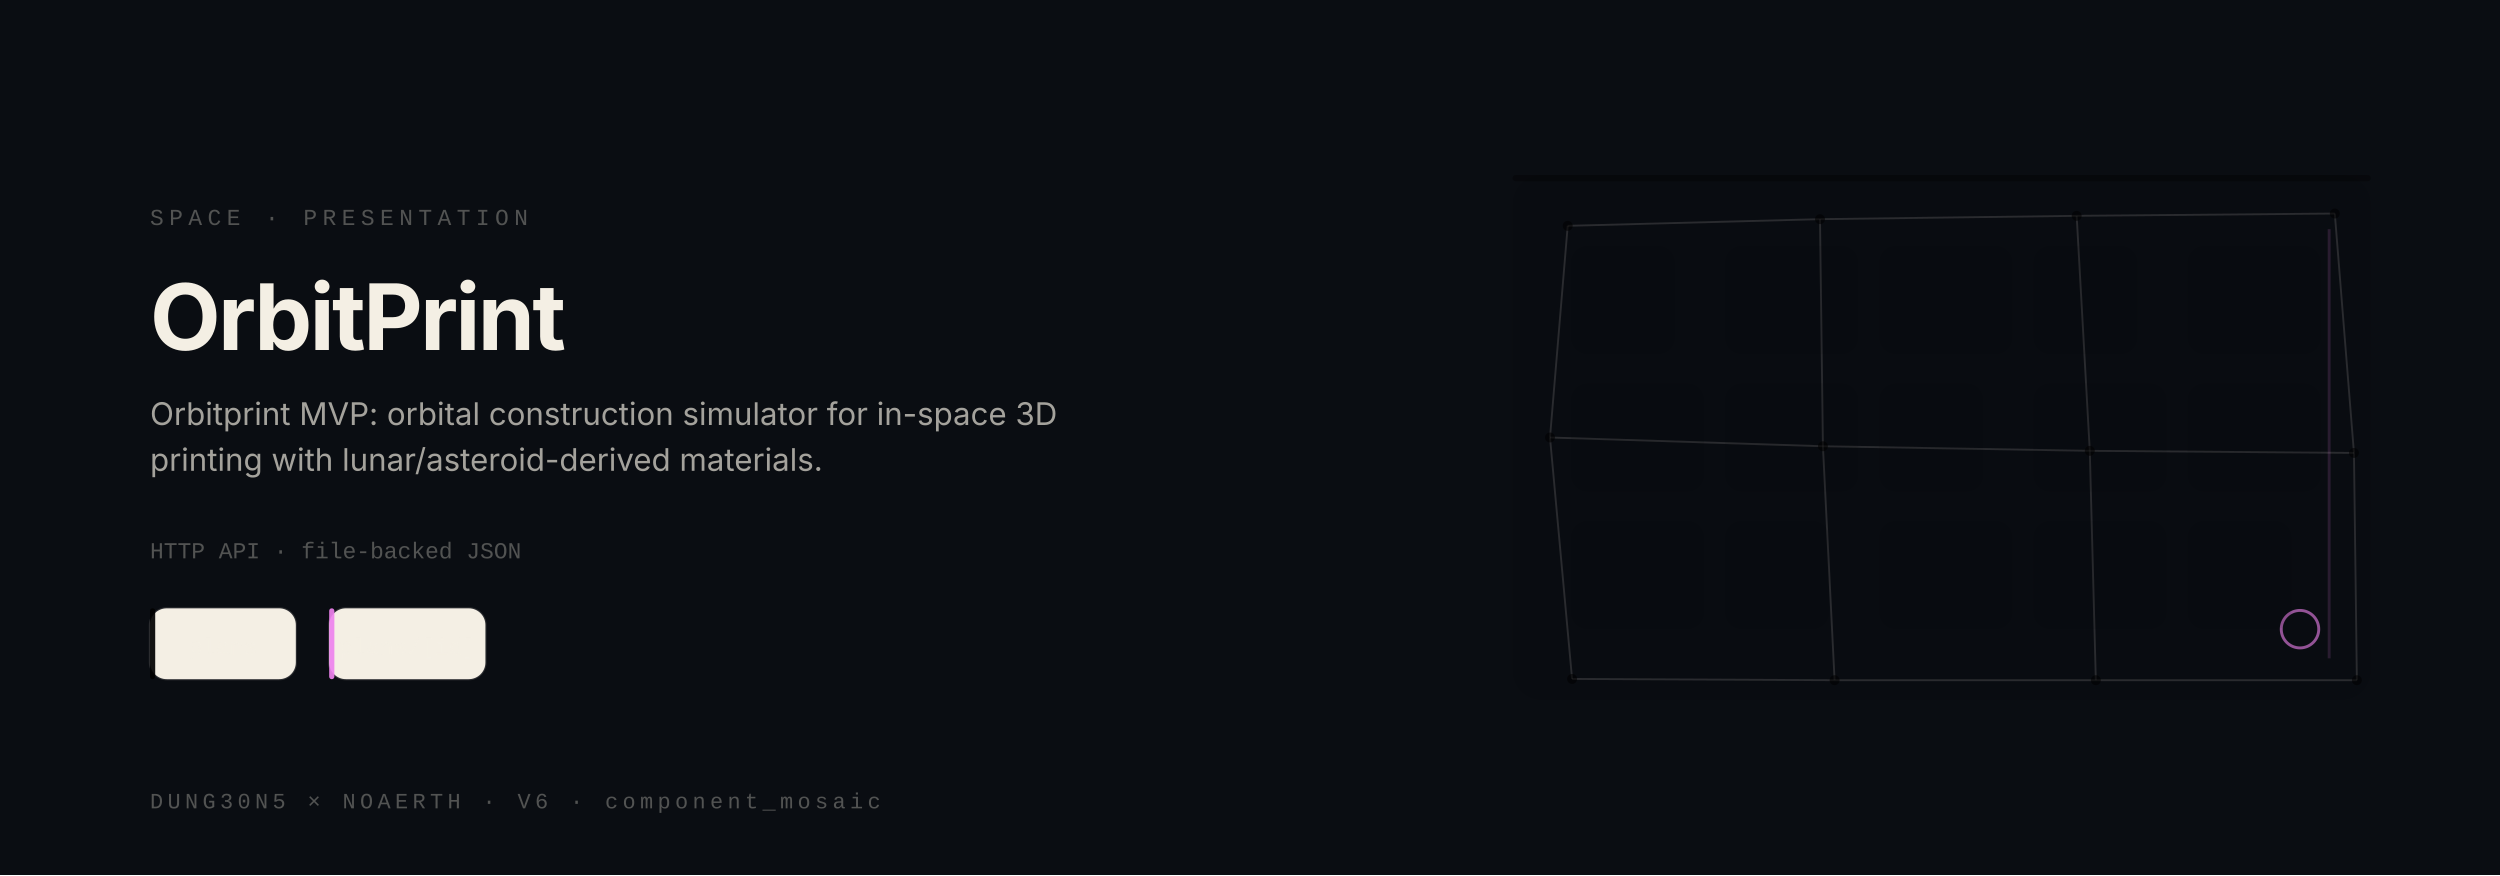
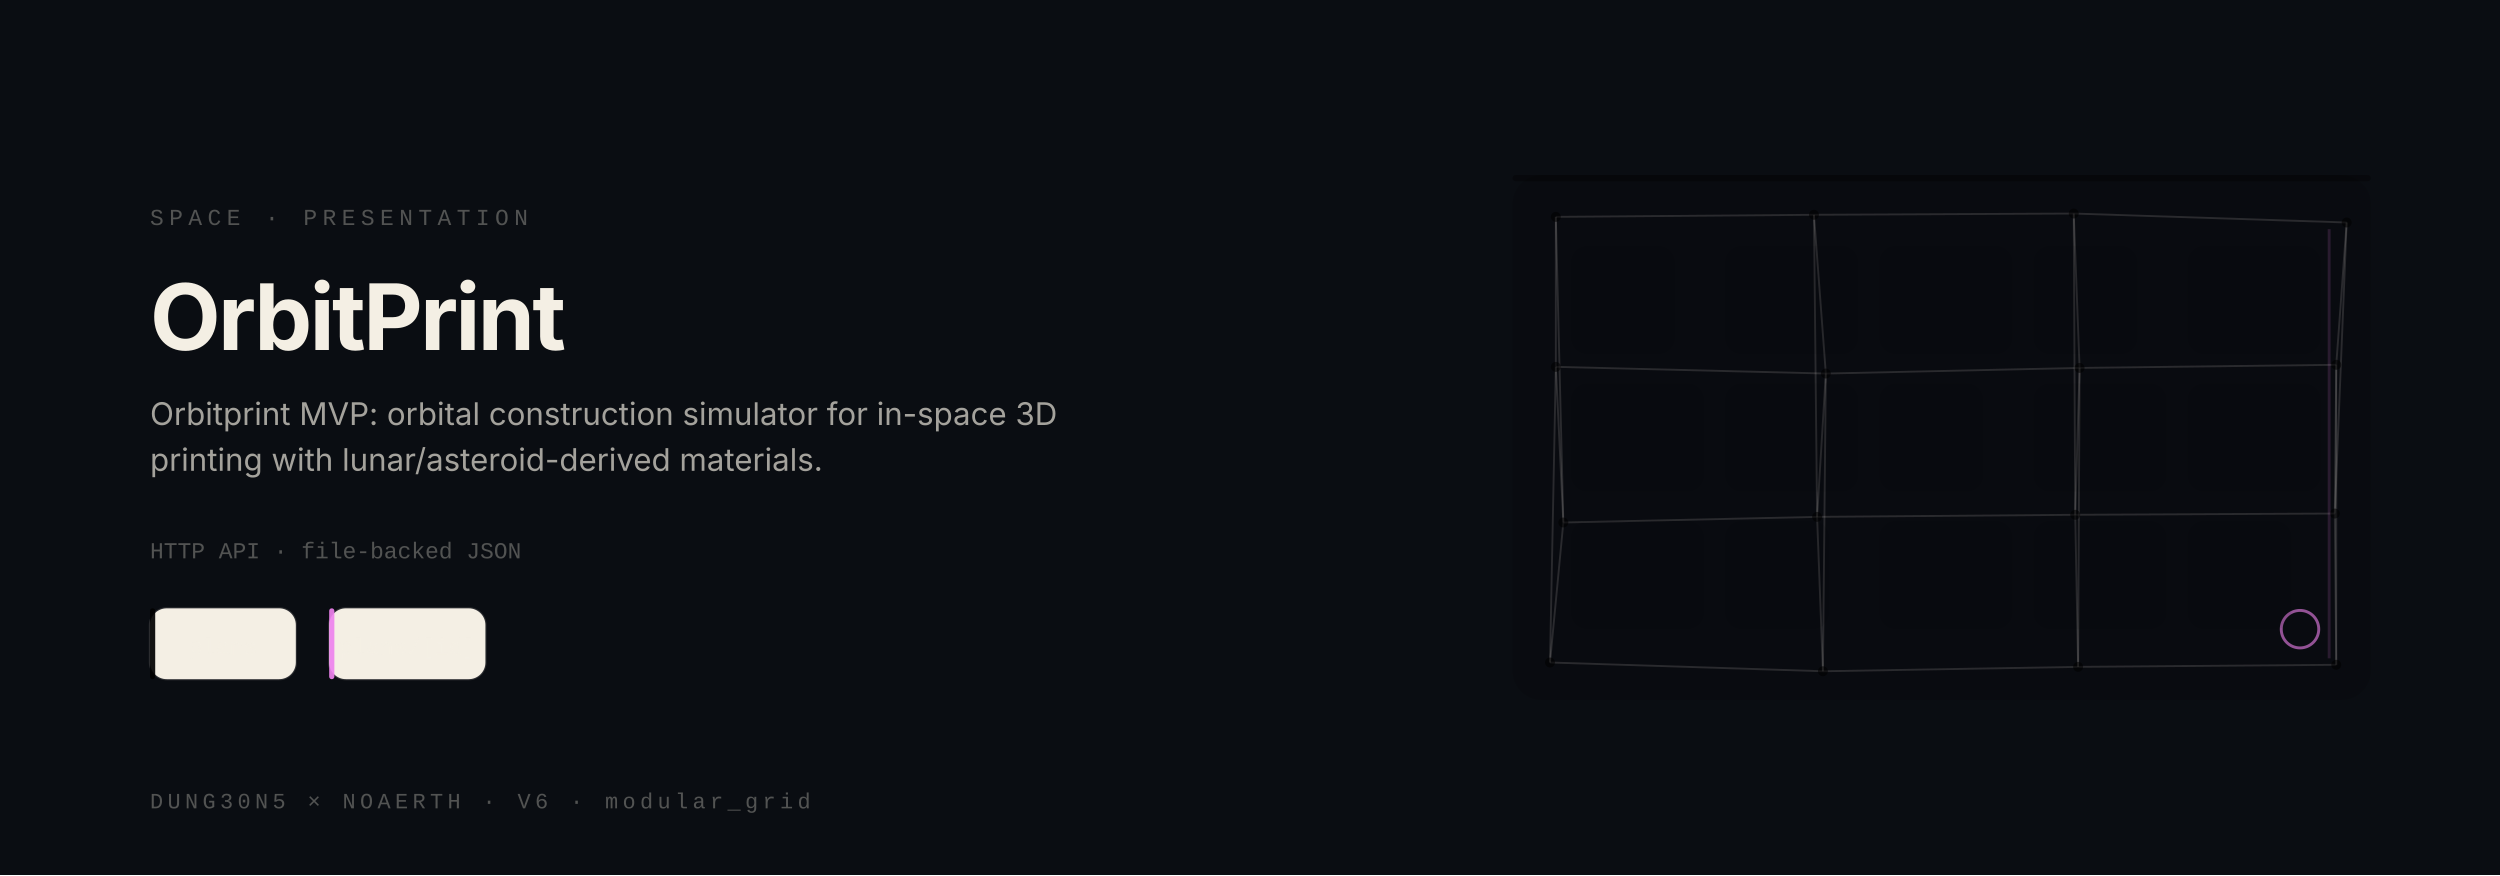
<svg xmlns="http://www.w3.org/2000/svg" viewBox="0 0 1200 420" width="1200" height="420" role="img" aria-label="OrbitPrint: a composed grid assembles and a sweep resolves it">
  <rect width="1200" height="420" fill="#0a0d12" />
  <text x="72" y="108" font-family="ui-monospace, SFMono-Regular, Menlo, Monaco, Consolas, 'Liberation Mono', monospace" font-size="11" letter-spacing="2.6" fill="#f4efe44f">SPACE · PRESENTATION</text>
  <text x="72" y="168" font-family="-apple-system, BlinkMacSystemFont, 'Segoe UI', Inter, Helvetica, Arial, sans-serif" font-size="44" font-weight="660" letter-spacing="-1.2" fill="#f4efe4">OrbitPrint</text>
  <text x="72" y="204" font-family="-apple-system, BlinkMacSystemFont, 'Segoe UI', Inter, Helvetica, Arial, sans-serif" font-size="15" fill="#f4efe4a8">Orbitprint MVP: orbital construction simulator for in-space 3D</text>
  <text x="72" y="226" font-family="-apple-system, BlinkMacSystemFont, 'Segoe UI', Inter, Helvetica, Arial, sans-serif" font-size="15" fill="#f4efe4a8">printing with lunar/asteroid-derived materials.</text>
  <text x="72" y="268" font-family="ui-monospace, SFMono-Regular, Menlo, Monaco, Consolas, 'Liberation Mono', monospace" font-size="11" fill="#f4efe44f">HTTP API · file-backed JSON</text>
  <rect x="72.0" y="292.0" width="70.0" height="34.0" rx="8" fill="#f4efe4" stroke="#f4efe424" stroke-width="1.1" />
  <rect x="72.0" y="292.0" width="2.5" height="34.0" rx="1.2" fill="mint" opacity="0.92" />
  <text x="107.0" y="314" font-family="ui-monospace, SFMono-Regular, Menlo, Monaco, Consolas, 'Liberation Mono', monospace" font-size="11" fill="#f4efe4" fill-opacity="0.82" text-anchor="middle">plans</text>
  <rect x="158.0" y="292.0" width="75.0" height="34.0" rx="8" fill="#f4efe4" stroke="#f4efe424" stroke-width="1.1" />
  <rect x="158.0" y="292.0" width="2.5" height="34.0" rx="1.2" fill="violet" opacity="0.92" />
  <text x="195.5" y="314" font-family="ui-monospace, SFMono-Regular, Menlo, Monaco, Consolas, 'Liberation Mono', monospace" font-size="11" fill="#f4efe4" fill-opacity="0.82" text-anchor="middle">plans/[id]</text>
-   <rect x="726.0" y="84.0" width="412.0" height="252.0" rx="14" fill="mint" fill-opacity="0.06" />
+   <rect x="726.0" y="84.0" width="412.0" height="252.0" rx="14" fill="mint" fill-opacity="0.12" />
  <rect x="729.0" y="87.0" width="406.0" height="246.0" rx="12" fill="none" stroke="mint" stroke-width="1" stroke-opacity="0.18" />
-   <line x1="752.5" y1="108.4" x2="873.6" y2="105.2" stroke="#f4efe424" stroke-width="0.9" />
-   <line x1="752.5" y1="108.4" x2="744.0" y2="210.0" stroke="#f4efe424" stroke-width="0.9" />
-   <line x1="873.6" y1="105.2" x2="996.8" y2="103.6" stroke="#f4efe424" stroke-width="0.9" />
-   <line x1="873.6" y1="105.2" x2="875.0" y2="214.2" stroke="#f4efe424" stroke-width="0.9" />
-   <line x1="996.8" y1="103.6" x2="1120.7" y2="102.5" stroke="#f4efe424" stroke-width="0.9" />
-   <line x1="996.8" y1="103.6" x2="1003.1" y2="216.4" stroke="#f4efe424" stroke-width="0.9" />
-   <line x1="1120.7" y1="102.5" x2="1129.9" y2="217.4" stroke="#f4efe424" stroke-width="0.9" />
-   <line x1="744.0" y1="210.0" x2="875.0" y2="214.2" stroke="#f4efe424" stroke-width="0.9" />
-   <line x1="744.0" y1="210.0" x2="754.6" y2="325.9" stroke="#f4efe424" stroke-width="0.9" />
-   <line x1="875.0" y1="214.2" x2="1003.1" y2="216.4" stroke="#f4efe424" stroke-width="0.9" />
-   <line x1="875.0" y1="214.2" x2="880.6" y2="326.5" stroke="#f4efe424" stroke-width="0.9" />
-   <line x1="1003.1" y1="216.4" x2="1129.9" y2="217.4" stroke="#f4efe424" stroke-width="0.9" />
-   <line x1="1003.1" y1="216.4" x2="1006.0" y2="326.5" stroke="#f4efe424" stroke-width="0.9" />
-   <line x1="1129.9" y1="217.4" x2="1131.3" y2="326.5" stroke="#f4efe424" stroke-width="0.9" />
-   <line x1="754.6" y1="325.9" x2="880.6" y2="326.5" stroke="#f4efe424" stroke-width="0.9" />
-   <line x1="880.6" y1="326.5" x2="1006.0" y2="326.5" stroke="#f4efe424" stroke-width="0.9" />
-   <line x1="1006.0" y1="326.5" x2="1131.3" y2="326.5" stroke="#f4efe424" stroke-width="0.9" />
-   <circle cx="752.5" cy="108.4" r="2.4" fill="mint" opacity="0.55" />
-   <circle cx="873.6" cy="105.2" r="2.4" fill="mint" opacity="0.55" />
-   <circle cx="996.8" cy="103.6" r="2.4" fill="mint" opacity="0.55" />
-   <circle cx="1120.7" cy="102.5" r="2.4" fill="mint" opacity="0.55" />
-   <circle cx="744.0" cy="210.0" r="2.4" fill="mint" opacity="0.55" />
-   <circle cx="875.0" cy="214.2" r="2.4" fill="mint" opacity="0.55" />
-   <circle cx="1003.1" cy="216.4" r="2.4" fill="mint" opacity="0.55" />
-   <circle cx="1129.9" cy="217.4" r="2.4" fill="mint" opacity="0.55" />
-   <circle cx="754.6" cy="325.9" r="2.4" fill="mint" opacity="0.55" />
-   <circle cx="880.6" cy="326.5" r="2.4" fill="mint" opacity="0.55" />
-   <circle cx="1006.0" cy="326.5" r="2.4" fill="mint" opacity="0.55" />
-   <circle cx="1131.3" cy="326.5" r="2.4" fill="mint" opacity="0.55" />
+   <line x1="746.8" y1="104.1" x2="870.7" y2="103.1" stroke="#f4efe424" stroke-width="0.9" />
+   <line x1="746.8" y1="104.1" x2="746.8" y2="176.1" stroke="#f4efe424" stroke-width="0.9" />
+   <line x1="746.8" y1="104.1" x2="750.4" y2="250.8" stroke="#f4efe424" stroke-width="0.9" />
+   <line x1="870.7" y1="103.1" x2="995.4" y2="102.5" stroke="#f4efe424" stroke-width="0.9" />
+   <line x1="870.7" y1="103.1" x2="876.4" y2="179.3" stroke="#f4efe424" stroke-width="0.9" />
+   <line x1="870.7" y1="103.1" x2="872.2" y2="248.1" stroke="#f4efe424" stroke-width="0.9" />
+   <line x1="995.4" y1="102.5" x2="1126.4" y2="106.8" stroke="#f4efe424" stroke-width="0.9" />
+   <line x1="995.4" y1="102.5" x2="998.2" y2="176.6" stroke="#f4efe424" stroke-width="0.9" />
+   <line x1="995.4" y1="102.5" x2="996.1" y2="247.1" stroke="#f4efe424" stroke-width="0.9" />
+   <line x1="1126.4" y1="106.8" x2="1121.4" y2="175.1" stroke="#f4efe424" stroke-width="0.9" />
+   <line x1="1126.4" y1="106.8" x2="1120.7" y2="246.5" stroke="#f4efe424" stroke-width="0.9" />
+   <line x1="746.8" y1="176.1" x2="876.4" y2="179.3" stroke="#f4efe424" stroke-width="0.9" />
+   <line x1="746.8" y1="176.1" x2="750.4" y2="250.8" stroke="#f4efe424" stroke-width="0.9" />
+   <line x1="746.8" y1="176.1" x2="744.0" y2="318.0" stroke="#f4efe424" stroke-width="0.9" />
+   <line x1="876.4" y1="179.3" x2="998.2" y2="176.6" stroke="#f4efe424" stroke-width="0.9" />
+   <line x1="876.4" y1="179.3" x2="872.2" y2="248.1" stroke="#f4efe424" stroke-width="0.9" />
+   <line x1="876.4" y1="179.3" x2="875.0" y2="322.2" stroke="#f4efe424" stroke-width="0.9" />
+   <line x1="998.2" y1="176.6" x2="1121.4" y2="175.1" stroke="#f4efe424" stroke-width="0.9" />
+   <line x1="998.2" y1="176.6" x2="996.1" y2="247.1" stroke="#f4efe424" stroke-width="0.9" />
+   <line x1="998.2" y1="176.6" x2="997.5" y2="320.1" stroke="#f4efe424" stroke-width="0.9" />
+   <line x1="1121.4" y1="175.1" x2="1120.7" y2="246.5" stroke="#f4efe424" stroke-width="0.9" />
+   <line x1="1121.4" y1="175.1" x2="1121.4" y2="319.1" stroke="#f4efe424" stroke-width="0.9" />
+   <line x1="750.4" y1="250.8" x2="872.2" y2="248.1" stroke="#f4efe424" stroke-width="0.9" />
+   <line x1="750.4" y1="250.8" x2="744.0" y2="318.0" stroke="#f4efe424" stroke-width="0.9" />
+   <line x1="872.2" y1="248.1" x2="996.1" y2="247.1" stroke="#f4efe424" stroke-width="0.9" />
+   <line x1="872.2" y1="248.1" x2="875.0" y2="322.2" stroke="#f4efe424" stroke-width="0.9" />
+   <line x1="996.1" y1="247.1" x2="1120.7" y2="246.5" stroke="#f4efe424" stroke-width="0.9" />
+   <line x1="996.1" y1="247.1" x2="997.5" y2="320.1" stroke="#f4efe424" stroke-width="0.9" />
+   <line x1="1120.7" y1="246.5" x2="1121.4" y2="319.1" stroke="#f4efe424" stroke-width="0.9" />
+   <line x1="744.0" y1="318.0" x2="875.0" y2="322.2" stroke="#f4efe424" stroke-width="0.9" />
+   <line x1="875.0" y1="322.2" x2="997.5" y2="320.1" stroke="#f4efe424" stroke-width="0.9" />
+   <line x1="997.5" y1="320.1" x2="1121.4" y2="319.1" stroke="#f4efe424" stroke-width="0.9" />
+   <circle cx="746.8" cy="104.1" r="2.4" fill="mint" opacity="0.55" />
+   <circle cx="870.7" cy="103.1" r="2.4" fill="mint" opacity="0.55" />
+   <circle cx="995.4" cy="102.5" r="2.4" fill="mint" opacity="0.55" />
+   <circle cx="1126.4" cy="106.8" r="2.4" fill="mint" opacity="0.55" />
+   <circle cx="746.8" cy="176.1" r="2.4" fill="mint" opacity="0.55" />
+   <circle cx="876.4" cy="179.3" r="2.4" fill="mint" opacity="0.55" />
+   <circle cx="998.2" cy="176.6" r="2.4" fill="mint" opacity="0.55" />
+   <circle cx="1121.4" cy="175.1" r="2.4" fill="mint" opacity="0.55" />
+   <circle cx="750.4" cy="250.8" r="2.4" fill="mint" opacity="0.55" />
+   <circle cx="872.2" cy="248.1" r="2.4" fill="mint" opacity="0.55" />
+   <circle cx="996.1" cy="247.1" r="2.4" fill="mint" opacity="0.55" />
+   <circle cx="1120.7" cy="246.5" r="2.4" fill="mint" opacity="0.55" />
+   <circle cx="744.0" cy="318.0" r="2.4" fill="mint" opacity="0.55" />
+   <circle cx="875.0" cy="322.2" r="2.4" fill="mint" opacity="0.55" />
+   <circle cx="997.5" cy="320.1" r="2.4" fill="mint" opacity="0.55" />
+   <circle cx="1121.4" cy="319.1" r="2.4" fill="mint" opacity="0.55" />
  <rect x="726.0" y="84.0" width="412.0" height="3" rx="1.5" fill="mint" opacity="0.35" />
  <circle cx="1104.0" cy="302.0" r="9" fill="none" stroke="violet" stroke-width="1.4" opacity="0.6" />
  <rect x="754" y="118" width="50" height="52" rx="8" fill="mint" fill-opacity="0.08" stroke="mint" stroke-width="1" stroke-opacity="0.4" opacity="0.85" />
  <rect x="828" y="118" width="64" height="52" rx="8" fill="mint" fill-opacity="0.08" stroke="mint" stroke-width="1" stroke-opacity="0.4" opacity="0.85" />
  <rect x="902" y="118" width="64" height="52" rx="8" fill="mint" fill-opacity="0.08" stroke="mint" stroke-width="1" stroke-opacity="0.4" opacity="0.85" />
  <rect x="976" y="118" width="50" height="52" rx="8" fill="mint" fill-opacity="0.08" stroke="mint" stroke-width="1" stroke-opacity="0.4" opacity="0.85" />
  <rect x="1050" y="118" width="64" height="52" rx="8" fill="mint" fill-opacity="0.08" stroke="mint" stroke-width="1" stroke-opacity="0.4" opacity="0.85" />
  <rect x="754" y="184" width="64" height="52" rx="8" fill="mint" fill-opacity="0.08" stroke="mint" stroke-width="1" stroke-opacity="0.4" opacity="0.85" />
  <rect x="828" y="184" width="64" height="52" rx="8" fill="mint" fill-opacity="0.08" stroke="mint" stroke-width="1" stroke-opacity="0.4" opacity="0.85" />
  <rect x="902" y="184" width="50" height="52" rx="8" fill="mint" fill-opacity="0.08" stroke="mint" stroke-width="1" stroke-opacity="0.4" opacity="0.85" />
  <rect x="976" y="184" width="64" height="52" rx="8" fill="mint" fill-opacity="0.08" stroke="mint" stroke-width="1" stroke-opacity="0.4" opacity="0.85" />
  <rect x="1050" y="184" width="64" height="52" rx="8" fill="mint" fill-opacity="0.08" stroke="mint" stroke-width="1" stroke-opacity="0.4" opacity="0.85" />
  <rect x="754" y="250" width="64" height="52" rx="8" fill="mint" fill-opacity="0.08" stroke="mint" stroke-width="1" stroke-opacity="0.4" opacity="0.85" />
  <rect x="828" y="250" width="50" height="52" rx="8" fill="mint" fill-opacity="0.08" stroke="mint" stroke-width="1" stroke-opacity="0.4" opacity="0.85" />
  <rect x="902" y="250" width="64" height="52" rx="8" fill="mint" fill-opacity="0.08" stroke="mint" stroke-width="1" stroke-opacity="0.4" opacity="0.85" />
  <rect x="976" y="250" width="64" height="52" rx="8" fill="mint" fill-opacity="0.08" stroke="mint" stroke-width="1" stroke-opacity="0.4" opacity="0.85" />
  <rect x="1050" y="250" width="50" height="52" rx="8" fill="mint" fill-opacity="0.08" stroke="mint" stroke-width="1" stroke-opacity="0.4" opacity="0.85" />
  <line x1="1118" y1="110" x2="1118" y2="316" stroke="violet" stroke-width="1.4" opacity="0.14" />
-   <text x="72" y="388" font-family="ui-monospace, SFMono-Regular, Menlo, Monaco, Consolas, 'Liberation Mono', monospace" font-size="10.5" letter-spacing="2.1" fill="#f4efe44f">DUNG30N5 × NOAERTH · V6 · component_mosaic</text>
+   <text x="72" y="388" font-family="ui-monospace, SFMono-Regular, Menlo, Monaco, Consolas, 'Liberation Mono', monospace" font-size="10.5" letter-spacing="2.1" fill="#f4efe44f">DUNG30N5 × NOAERTH · V6 · modular_grid</text>
</svg>
